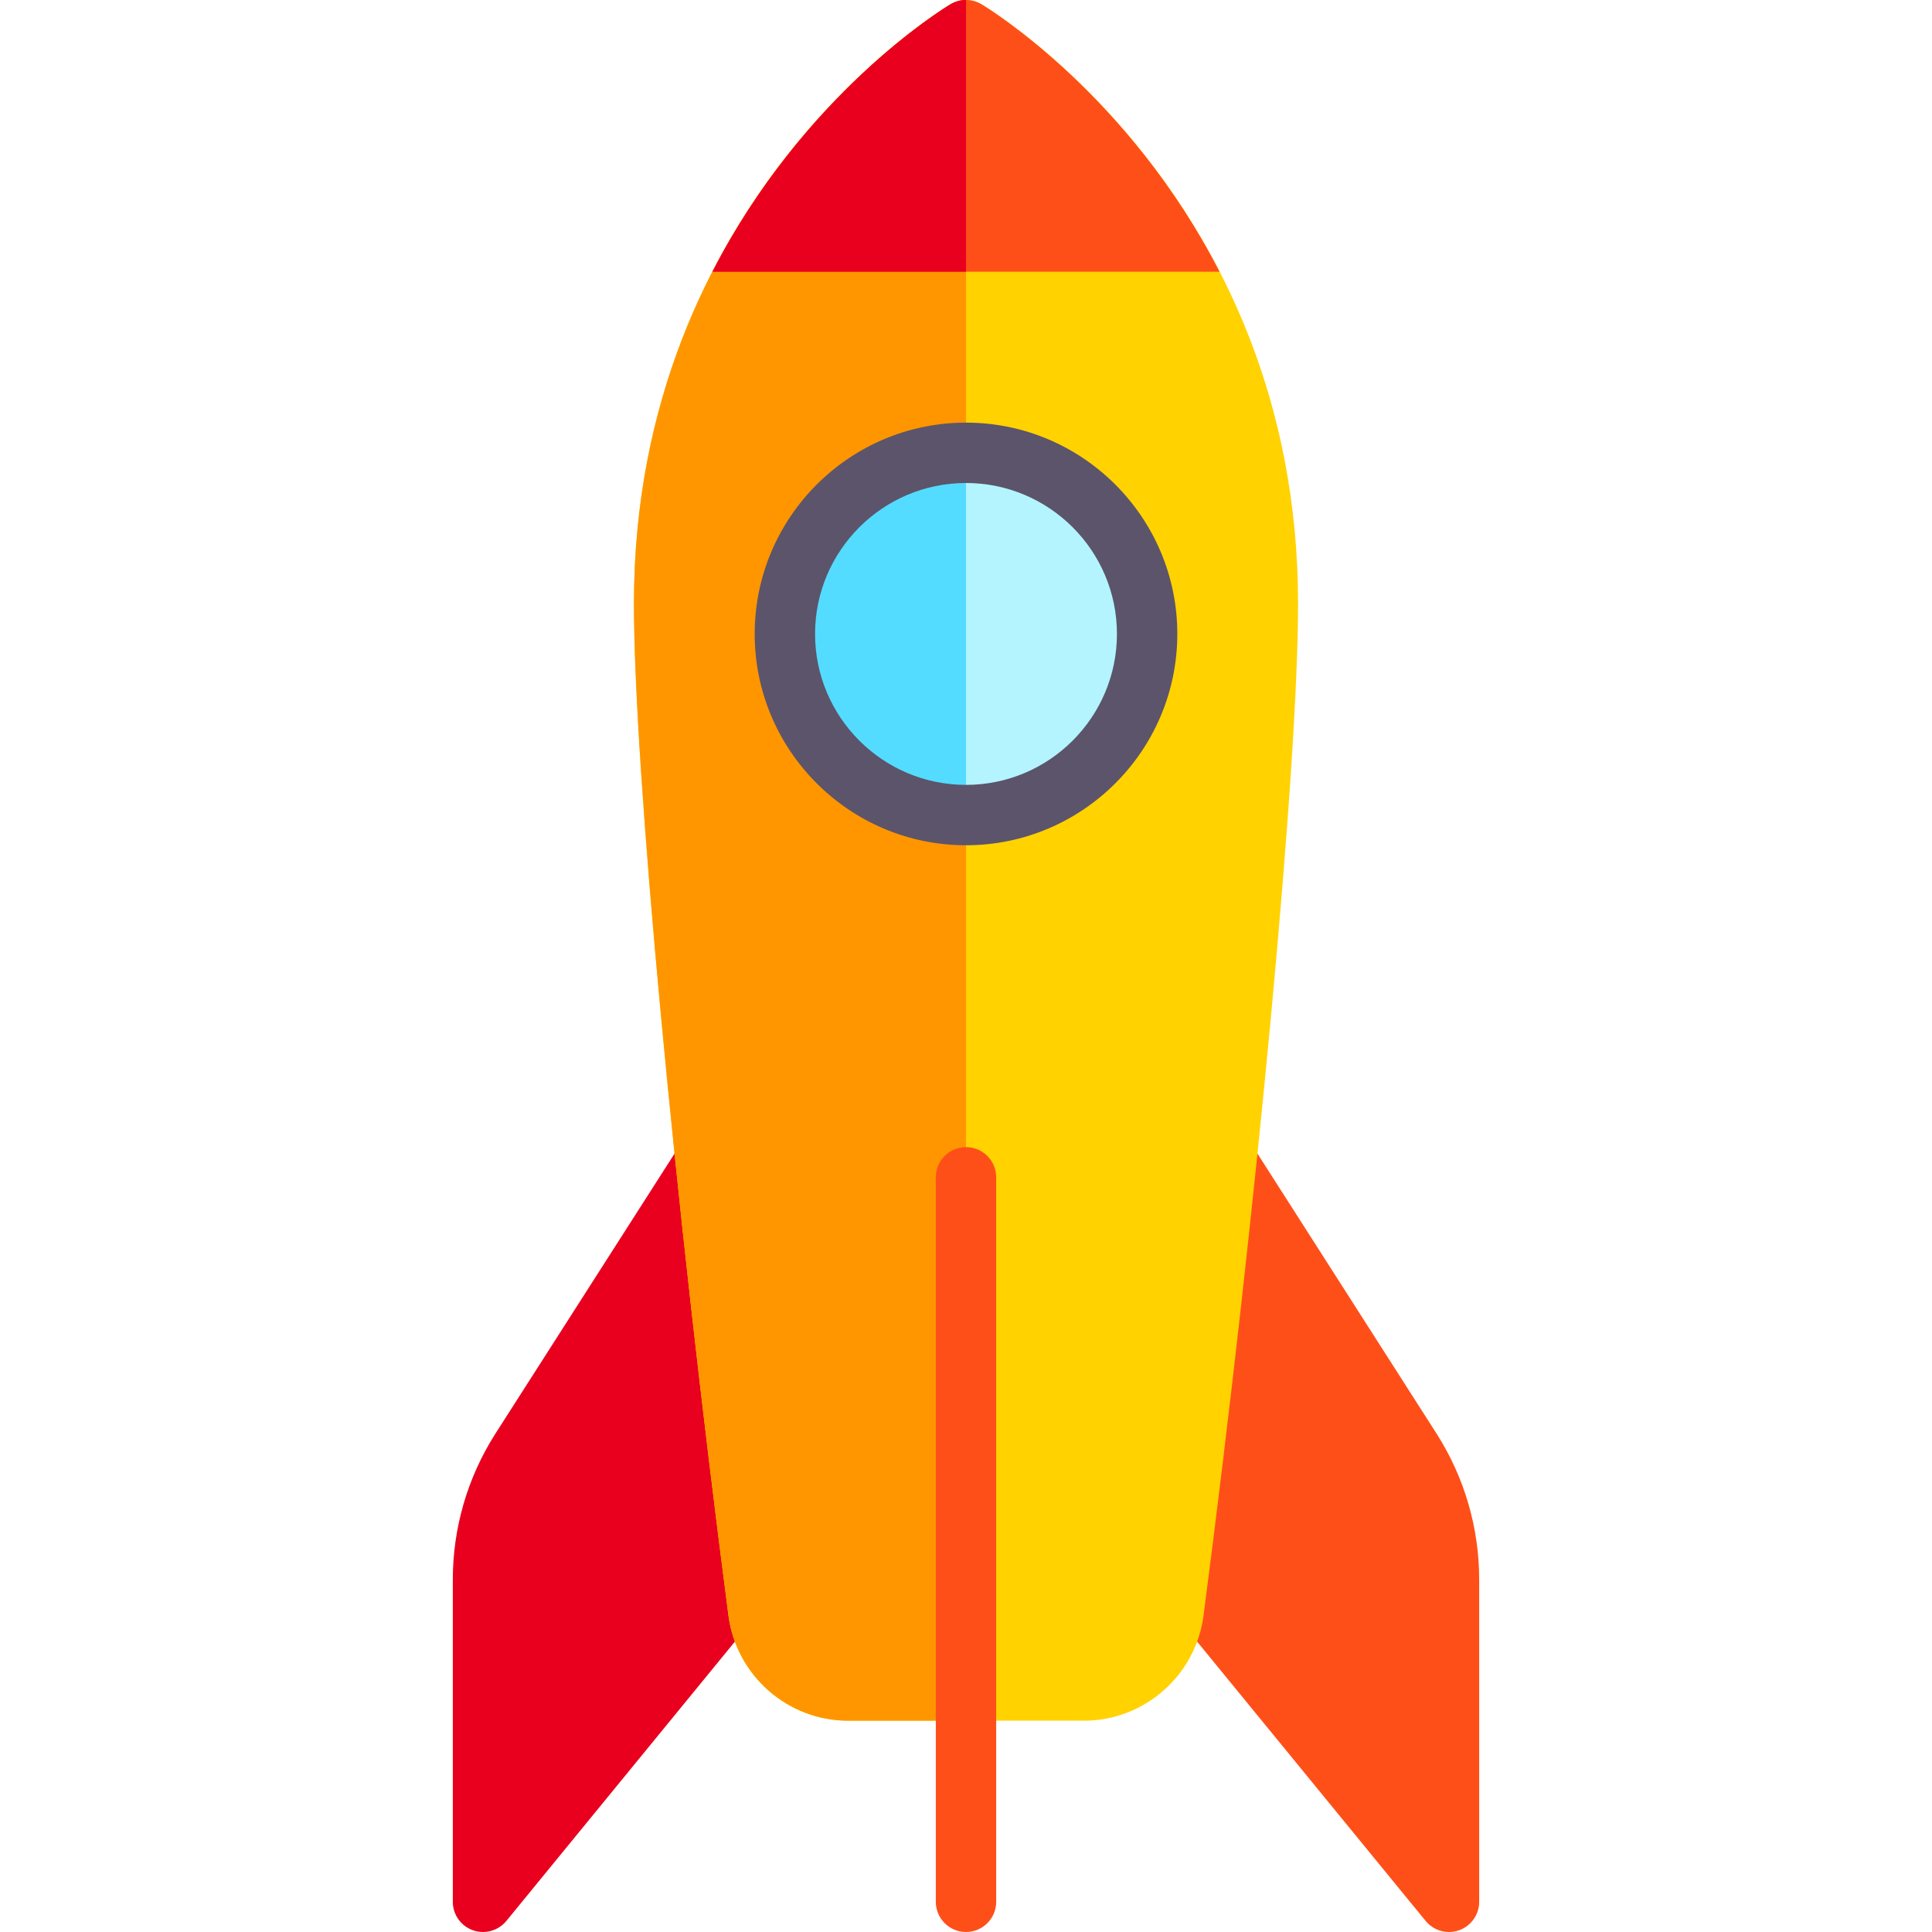
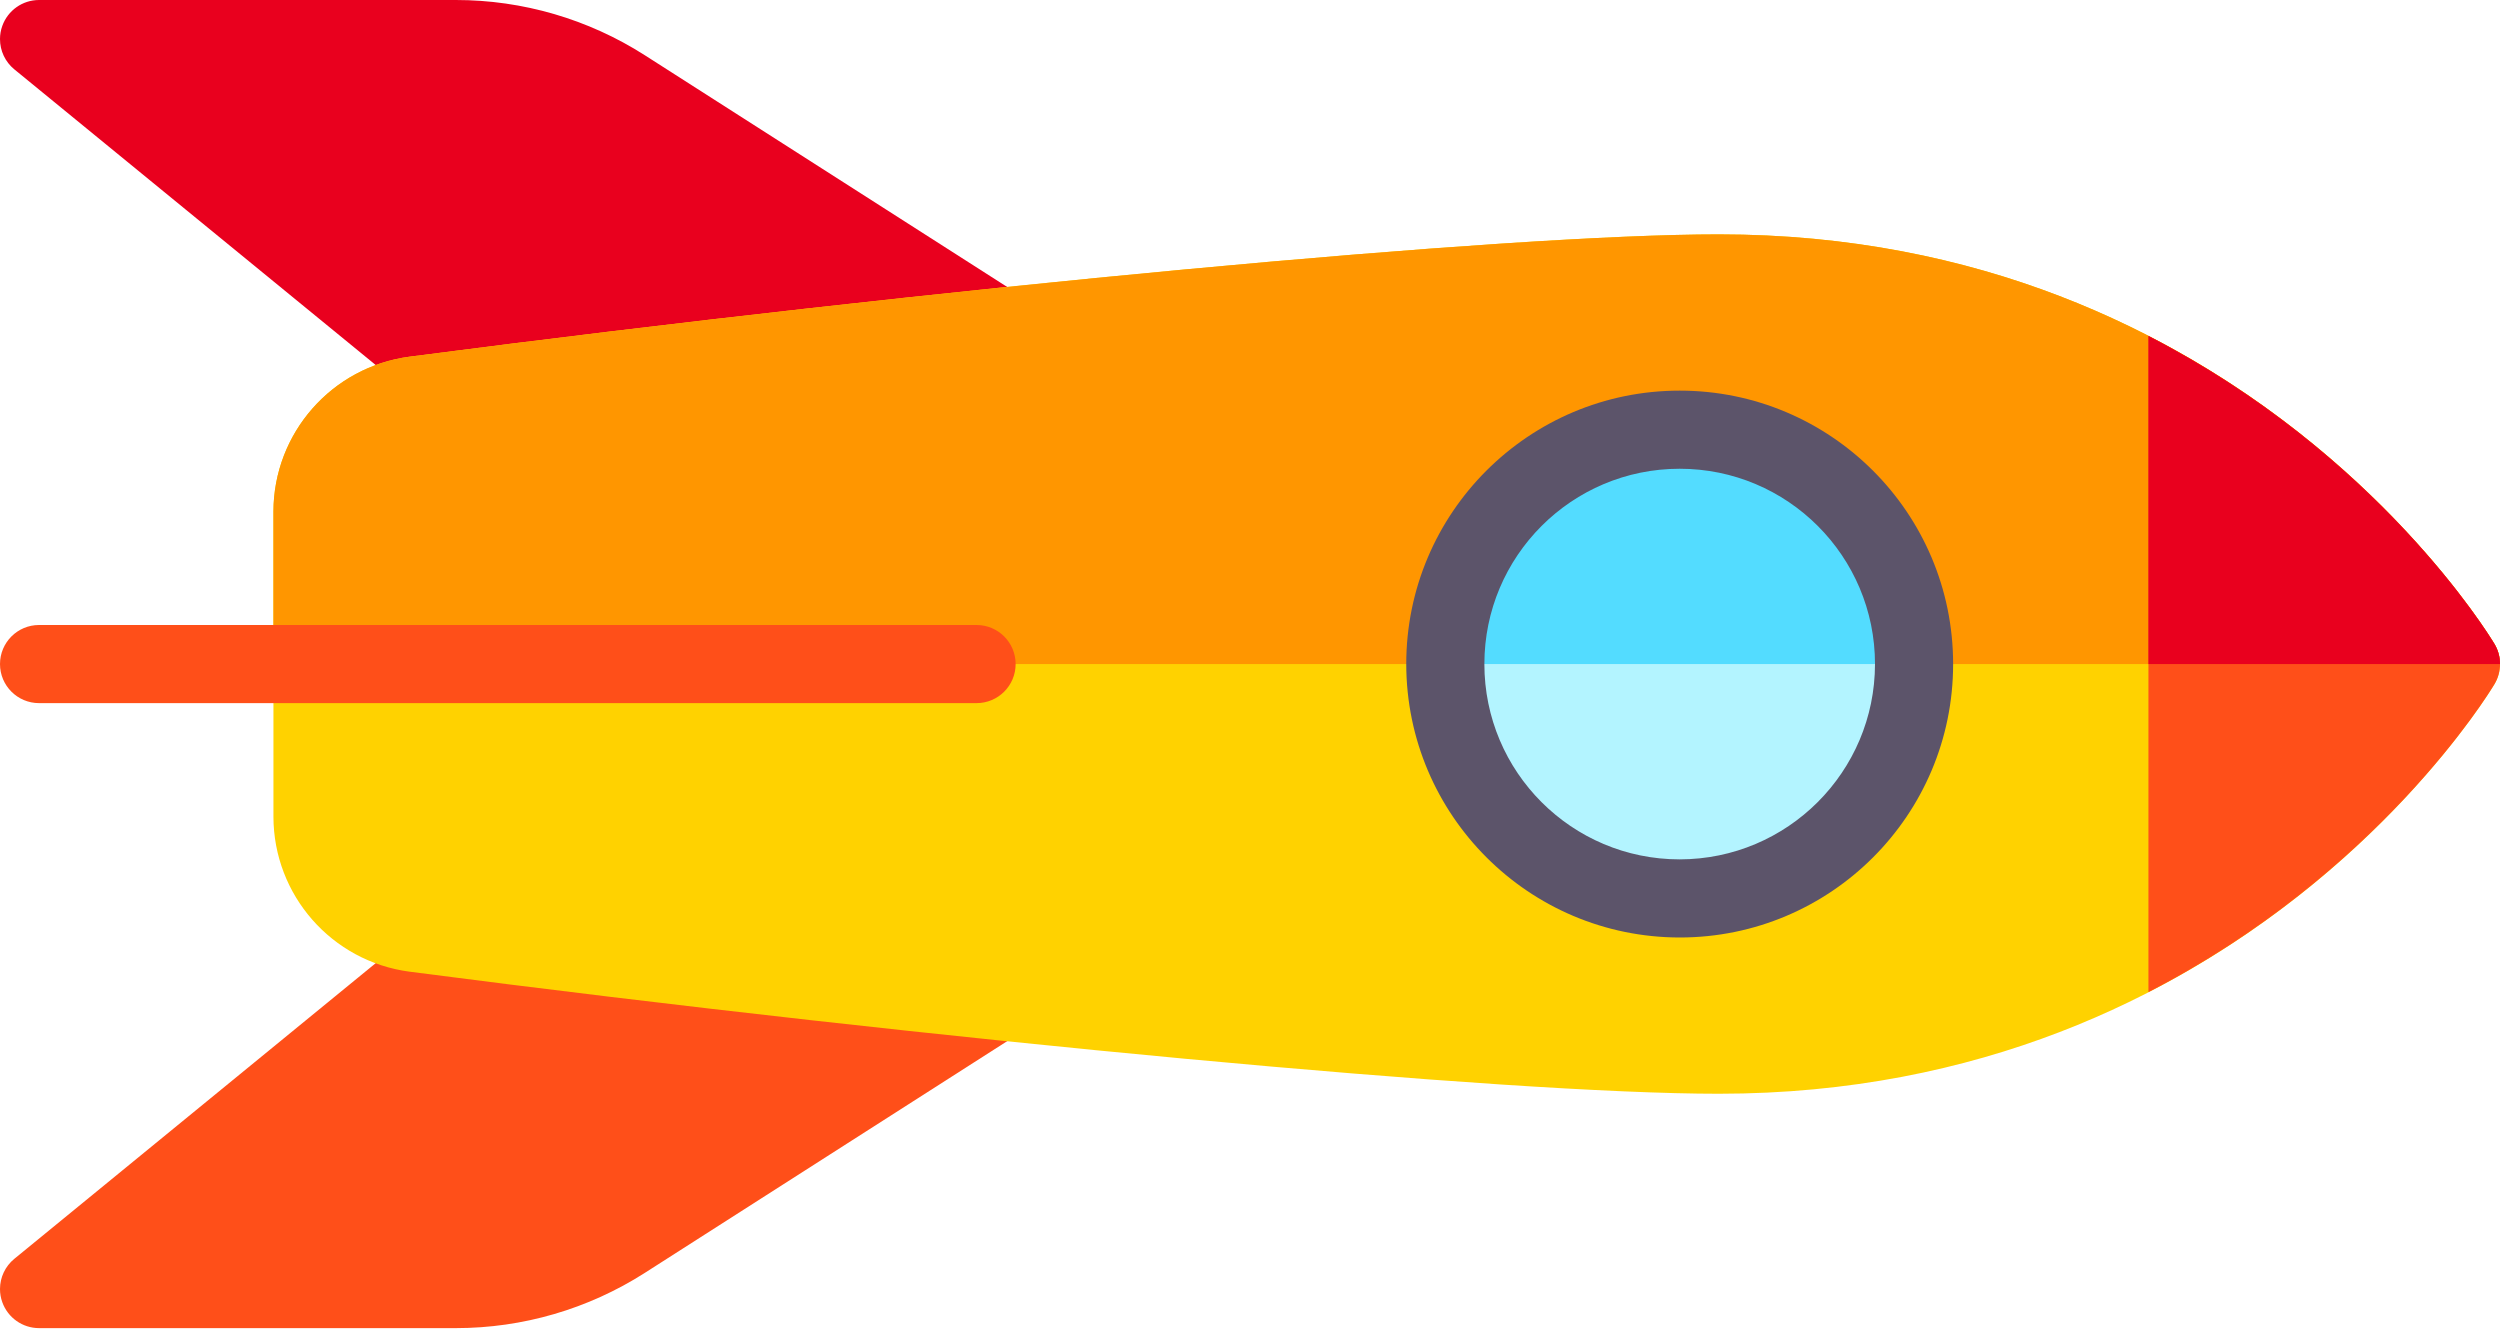
- <svg xmlns="http://www.w3.org/2000/svg" version="1.1" id="Capa_1" x="0px" y="0px" viewBox="0 0 512.002 512.002" style="enable-background:new 0 0 512.002 512.002;" xml:space="preserve">
-   <g>
-     <g>
-       <g>
-         <path style="fill:#FF4F19;" d="M317.024,306.849c0.352-3.383,2.797-6.18,6.109-6.965c3.305-0.781,6.758,0.602,8.594,3.469     l49.016,76.629c7.367,11.57,11.258,24.937,11.258,38.656v85.363c0,3.383-2.125,6.398-5.312,7.535     c-0.875,0.312-1.789,0.465-2.688,0.465c-2.352,0-4.641-1.039-6.195-2.934l-70.32-85.949c-1.344-1.648-1.977-3.766-1.766-5.883     L317.024,306.849z" />
-       </g>
-       <g>
-         <path style="fill:#E9001E;" d="M194.977,306.849c-0.352-3.383-2.797-6.18-6.109-6.965c-3.305-0.781-6.758,0.602-8.594,3.469     l-49.016,76.629c-7.367,11.57-11.258,24.937-11.258,38.656v85.363c0,3.383,2.125,6.398,5.312,7.535     c0.875,0.312,1.789,0.465,2.688,0.465c2.352,0,4.641-1.039,6.195-2.934l70.32-85.949c1.344-1.648,1.977-3.766,1.766-5.883     L194.977,306.849z" />
-       </g>
-       <g>
-         <path style="fill:#FFD200;" d="M260.118,1.143c-2.531-1.523-5.703-1.523-8.234,0c-3.422,2.055-83.883,51.562-83.883,158.859     c0,43.324,10.766,158.594,25.047,268.125c2.07,15.891,15.703,27.875,31.695,27.875h62.516c15.992,0,29.625-11.984,31.695-27.875     c14.281-109.531,25.047-224.801,25.047-268.125C344.001,52.705,263.54,3.197,260.118,1.143z" />
-       </g>
-       <g>
-         <path style="fill:#FF9600;" d="M256.001,456.002h-31.258c-15.992,0-29.625-11.984-31.695-27.875     c-14.281-109.531-25.047-224.801-25.047-268.125c0-107.297,80.461-156.805,83.883-158.859c1.261-0.759,2.682-1.138,4.103-1.141     h0.015V456.002z" />
-       </g>
-       <g>
-         <circle style="fill:#53DCFF;" cx="256.001" cy="168.002" r="48" />
-       </g>
-       <g>
-         <g>
-           <path style="fill:#FF4F19;" d="M256.001,512.002c-4.422,0-8-3.582-8-8v-192c0-4.418,3.578-8,8-8s8,3.582,8,8v192      C264.001,508.42,260.423,512.002,256.001,512.002z" />
-         </g>
-       </g>
-       <g>
-         <path style="fill:#FF4F19;" d="M251.884,1.143c-2.288,1.374-38.98,23.989-63.071,70.859h134.376     c-24.091-46.87-60.783-69.486-63.071-70.859C257.587-0.381,254.415-0.381,251.884,1.143z" />
-       </g>
-       <g>
-         <path style="fill:#E9001E;" d="M256.001,0c-1.426,0-2.852,0.381-4.117,1.143c-2.288,1.374-38.98,23.989-63.071,70.859h67.188V0z" />
-       </g>
-       <g>
-         <path style="fill:#B3F4FF;" d="M304.001,168.002c0-26.51-21.49-48-48-48v96C282.511,216.002,304.001,194.512,304.001,168.002z" />
-       </g>
-     </g>
-     <g>
-       <g>
-         <path style="fill:#5C546A;" d="M256.001,224.002c-30.875,0-56-25.121-56-56s25.125-56,56-56s56,25.121,56,56     S286.876,224.002,256.001,224.002z M256.001,128.002c-22.055,0-40,17.945-40,40s17.945,40,40,40s40-17.945,40-40     S278.056,128.002,256.001,128.002z" />
-       </g>
-     </g>
-   </g>
-   <g>
- </g>
-   <g>
- </g>
-   <g>
- </g>
-   <g>
- </g>
-   <g>
- </g>
-   <g>
- </g>
-   <g>
- </g>
-   <g>
- </g>
-   <g>
- </g>
-   <g>
- </g>
-   <g>
- </g>
-   <g>
- </g>
-   <g>
- </g>
-   <g>
- </g>
-   <g>
- </g>
+ <svg xmlns="http://www.w3.org/2000/svg" id="Capa_1" data-name="Capa 1" viewBox="0 0 512 272">
+   <defs>
+     <style>.cls-1{fill:#ff4f19;}.cls-2{fill:#e9001e;}.cls-3{fill:#ffd200;}.cls-4{fill:#ff9600;}.cls-5{fill:#53dcff;}.cls-6{fill:#b3f4ff;}.cls-7{fill:#5c546a;}</style>
+   </defs>
+   <path class="cls-1" d="M205.15,317a8,8,0,0,1,3.5,14.71l-76.63,49A71.84,71.84,0,0,1,93.36,392H8a8,8,0,0,1-7.53-5.31A7.86,7.86,0,0,1,0,384a8,8,0,0,1,2.93-6.19l85.95-70.32a8,8,0,0,1,5.89-1.77Z" transform="translate(0 -120)" />
+   <path class="cls-2" d="M205.15,195a8,8,0,0,0,3.5-14.71l-76.63-49A71.84,71.84,0,0,0,93.36,120H8a8,8,0,0,0-7.53,5.31A7.86,7.86,0,0,0,0,128a8,8,0,0,0,2.93,6.2l85.95,70.32a8.08,8.08,0,0,0,5.89,1.76Z" transform="translate(0 -120)" />
+   <path class="cls-3" d="M510.86,260.12a8,8,0,0,0,0-8.24C508.8,248.46,459.3,168,352,168c-43.32,0-158.59,10.77-268.13,25.05A32.06,32.06,0,0,0,56,224.74v62.52A32.06,32.06,0,0,0,83.87,319C193.41,333.24,308.68,344,352,344,459.3,344,508.8,263.54,510.86,260.12Z" transform="translate(0 -120)" />
+   <path class="cls-4" d="M56,256V224.74a32.06,32.06,0,0,1,27.87-31.69C193.41,178.77,308.68,168,352,168c107.3,0,156.8,80.46,158.86,83.88A8,8,0,0,1,512,256H56Z" transform="translate(0 -120)" />
+   <circle class="cls-5" cx="344" cy="136" r="48" />
+   <path class="cls-1" d="M0,256a8,8,0,0,1,8-8H200a8,8,0,0,1,0,16H8A8,8,0,0,1,0,256Z" transform="translate(0 -120)" />
+   <path class="cls-1" d="M510.86,251.88c-1.38-2.28-24-39-70.86-63.07V323.19c46.87-24.09,69.49-60.78,70.86-63.07A8,8,0,0,0,510.86,251.88Z" transform="translate(0 -120)" />
+   <path class="cls-2" d="M512,256a8,8,0,0,0-1.14-4.12c-1.38-2.28-24-39-70.86-63.07V256Z" transform="translate(0 -120)" />
+   <path class="cls-6" d="M344,304a48,48,0,0,0,48-48H296A48,48,0,0,0,344,304Z" transform="translate(0 -120)" />
+   <path class="cls-7" d="M288,256a56,56,0,1,1,56,56A56.07,56.07,0,0,1,288,256Zm96,0a40,40,0,1,0-40,40A40.05,40.05,0,0,0,384,256Z" transform="translate(0 -120)" />
</svg>
